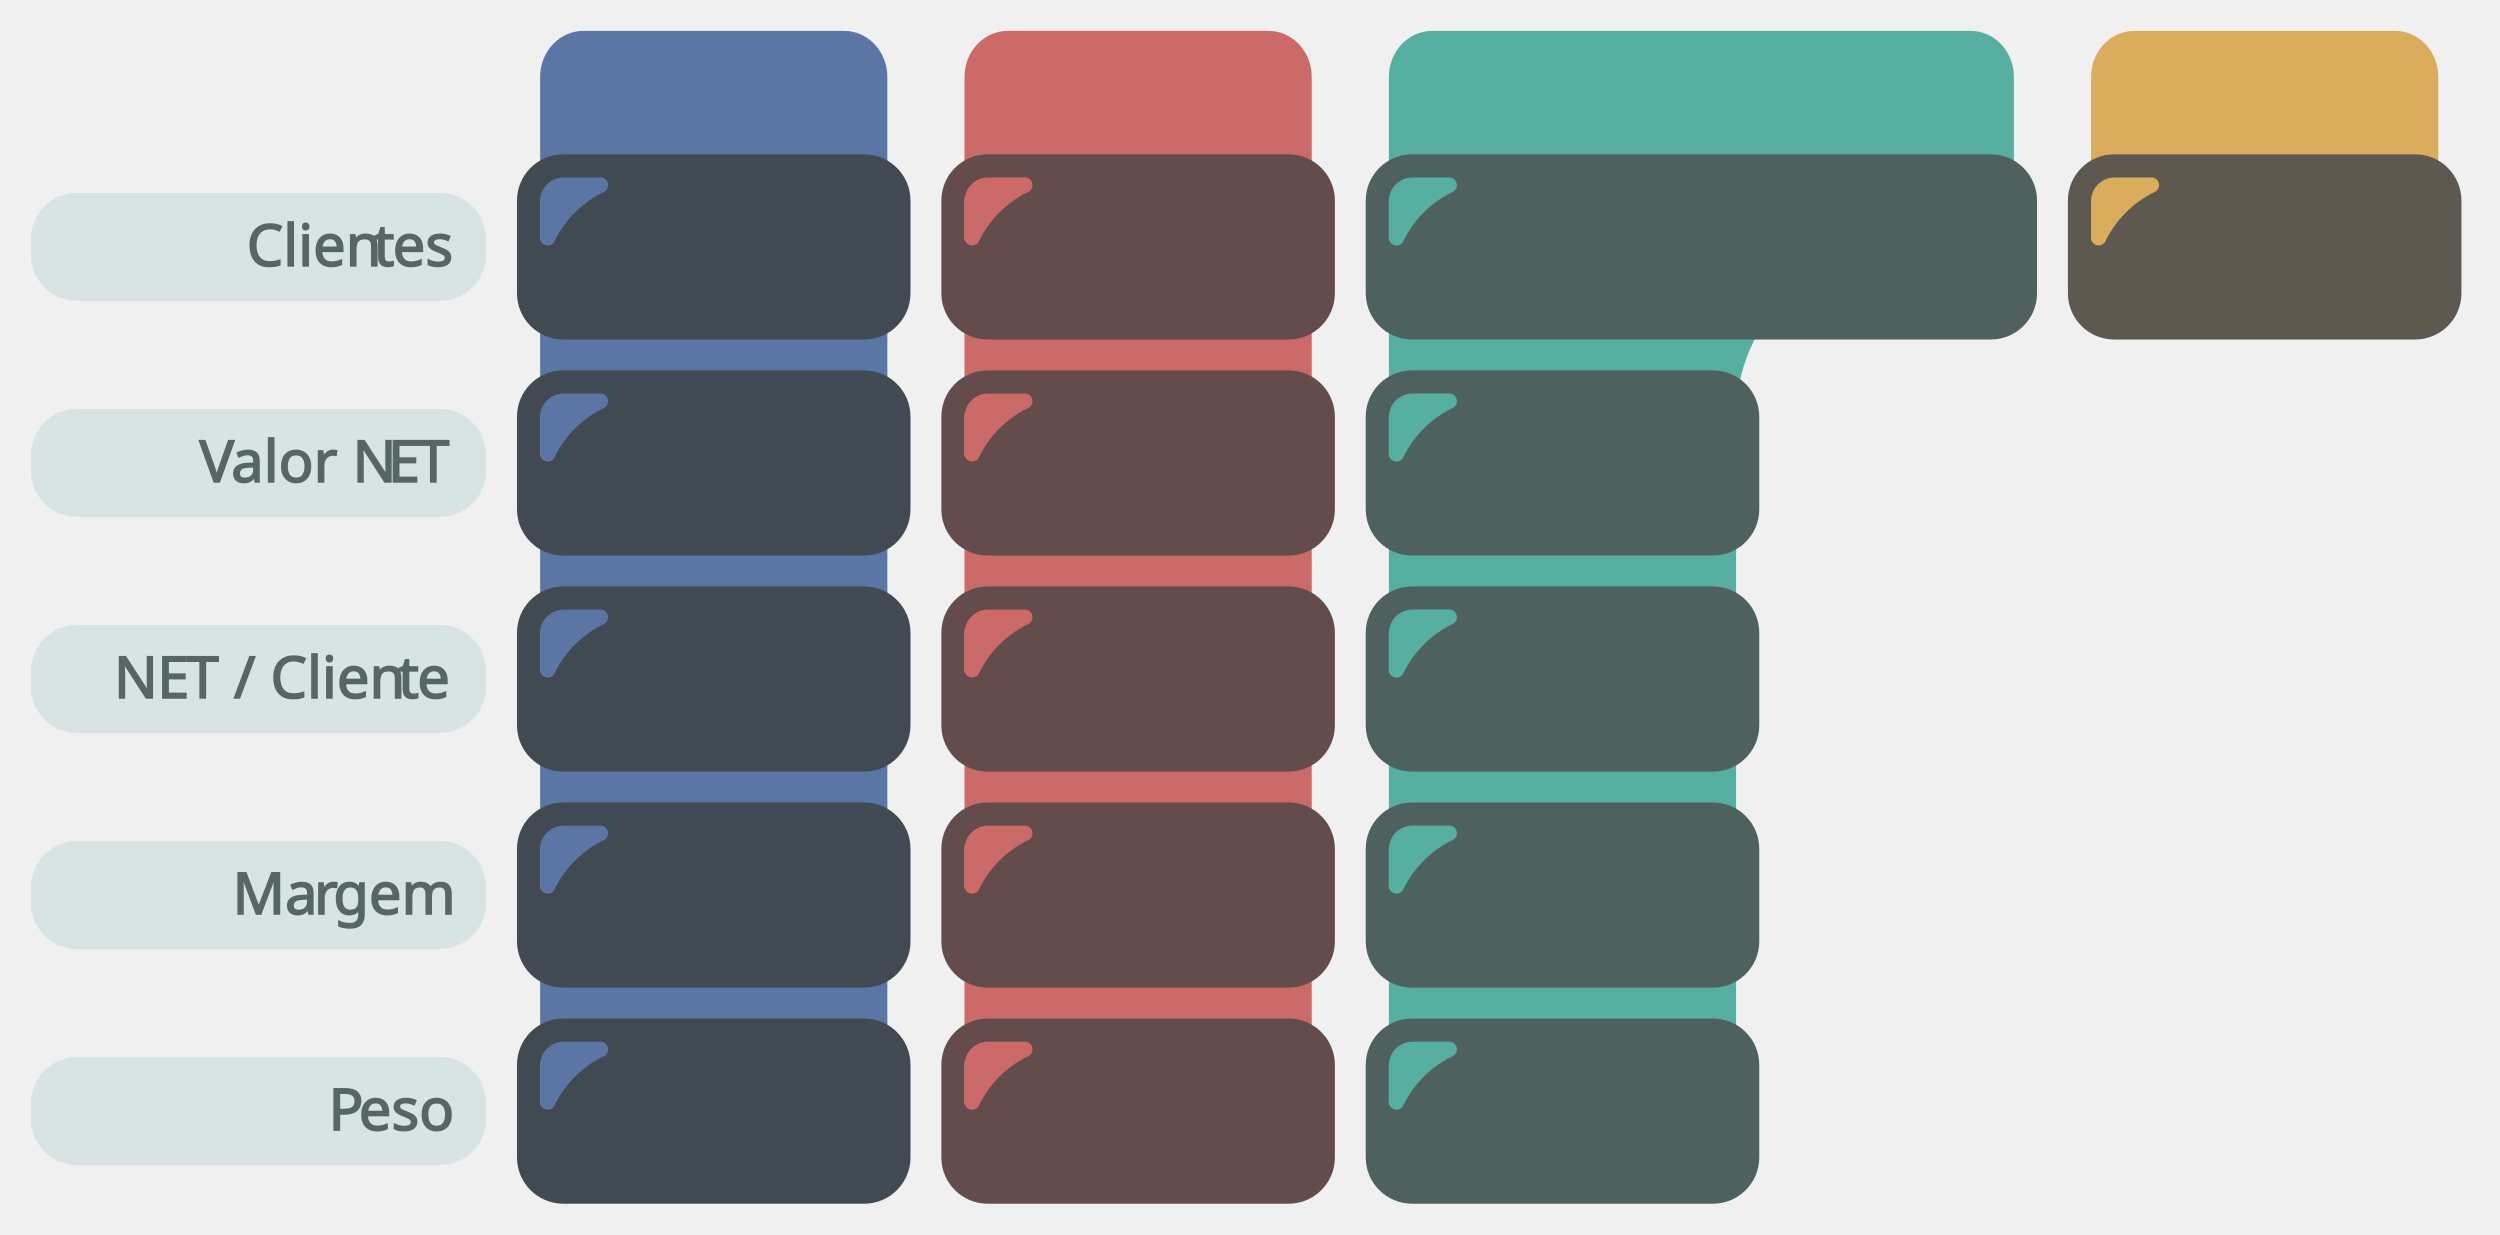
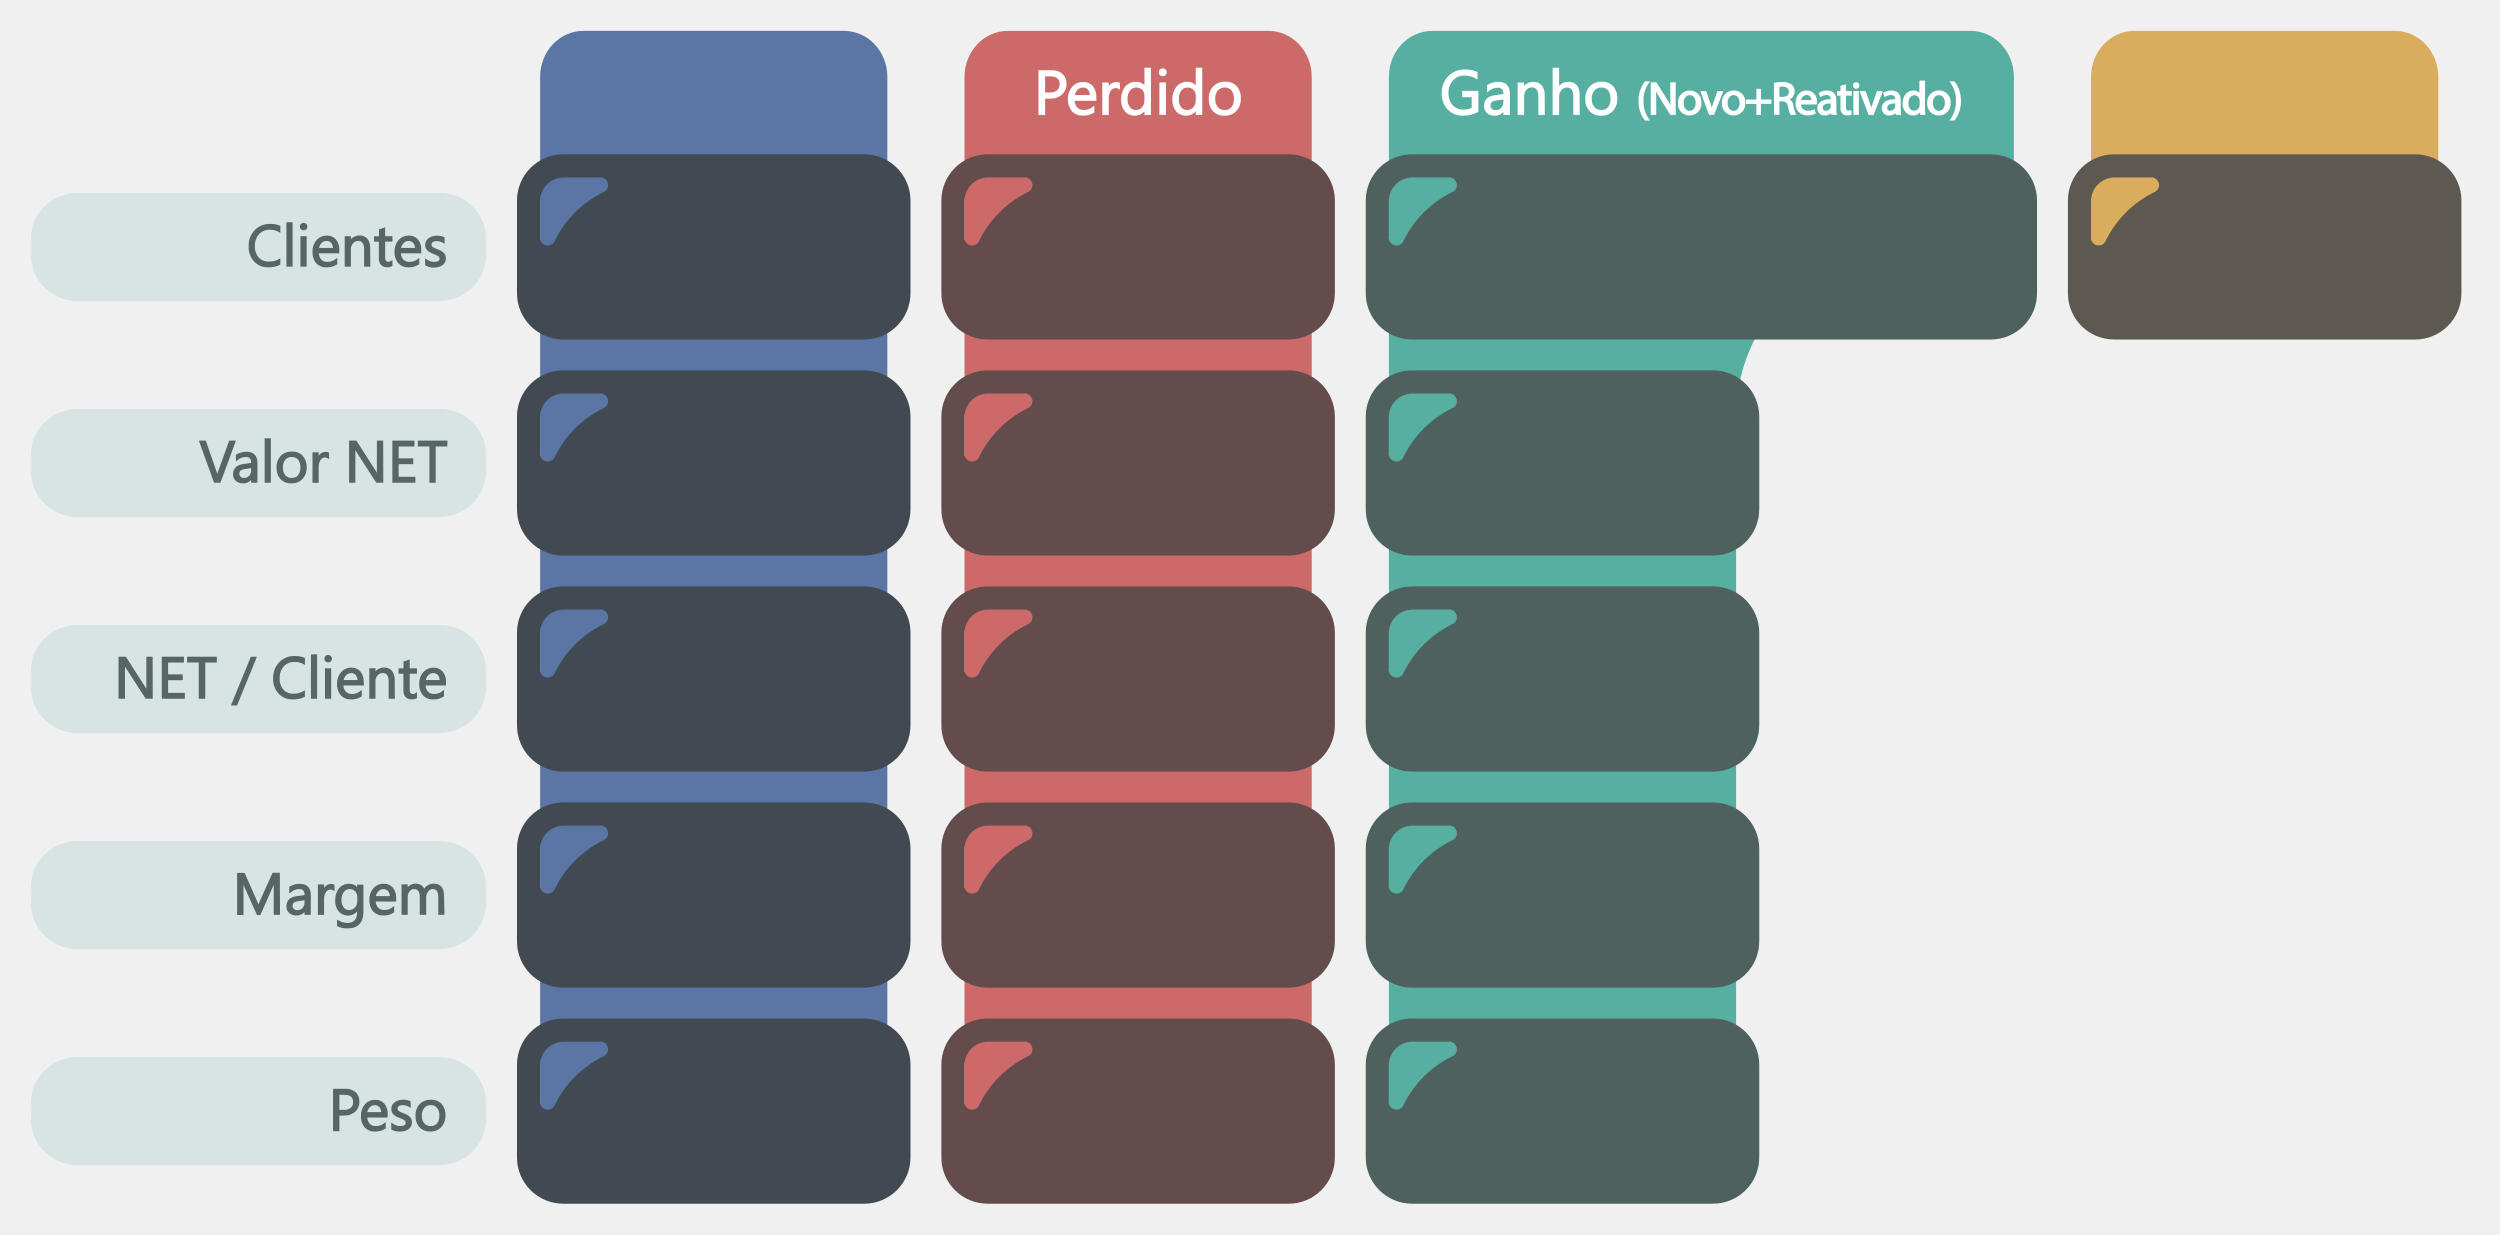
<svg xmlns="http://www.w3.org/2000/svg" id="Camada_2" data-name="Camada 2" viewBox="0 0 648 320">
  <defs>
-     <style>.cls-1{fill:#d7e4e3;}.cls-2{fill:#56afa0;}.cls-3{fill:#5b76a4;}.cls-4{fill:#414a53;}.cls-5{fill:#cc6a69;}.cls-6{fill:#634c4b;}.cls-7{fill:#4f615e;}.cls-8{fill:#d9ac5e;}.cls-9{fill:#5d5850;}.cls-10{font-size:15px;fill:#566565;stroke:#566565;stroke-miterlimit:10;stroke-width:0.4px;font-family:SegoeUI, Segoe UI;}.cls-11{letter-spacing:-0.04em;}.cls-12{letter-spacing:-0.01em;}.cls-13{letter-spacing:-0.01em;}.cls-14{letter-spacing:-0.07em;}.cls-15{letter-spacing:0em;}</style>
+     <style>.cls-1{fill:#d7e4e3;}.cls-2{fill:#56afa0;}.cls-3{fill:#5b76a4;}.cls-4{fill:#414a53;}.cls-5{fill:#cc6a69;}.cls-6{fill:#634c4b;}.cls-7{fill:#4f615e;}.cls-8{fill:#d9ac5e;}.cls-9{fill:#5d5850;}.cls-10{fill:#566565;stroke:#566565;}.cls-10,.cls-11{stroke-miterlimit:10;stroke-width:0.4px;}.cls-11{fill:#fff;stroke:#fff;}</style>
  </defs>
  <rect class="cls-1" x="8" y="50" width="118" height="28" rx="12" />
  <rect class="cls-1" x="8" y="274" width="118" height="28" rx="12" />
  <rect class="cls-1" x="8" y="106" width="118" height="28" rx="12" />
  <rect class="cls-1" x="8" y="162" width="118" height="28" rx="12" />
  <rect class="cls-1" x="8" y="218" width="118" height="28" rx="12" />
  <path class="cls-2" d="M494,64h28V19.94C522,13.35,517,8,510.75,8H371.25C365,8,360,13.35,360,19.94V290h90V108A44,44,0,0,1,494,64Z" />
  <path class="cls-3" d="M230,19.94C230,13.35,225,8,218.75,8h-67.5C145,8,140,13.35,140,19.94V290h90Z" />
  <path class="cls-4" d="M224,96H146a12,12,0,0,0-12,12v24a12,12,0,0,0,12,12h78a12,12,0,0,0,12-12V108A12,12,0,0,0,224,96Zm-67.76,9.88a27.58,27.58,0,0,0-12.36,12.36h0a2,2,0,0,1-3.88-.92v-9.19a6.12,6.12,0,0,1,6.13-6.13h9.19A2,2,0,0,1,156.24,105.88Z" />
  <path class="cls-4" d="M224,152H146a12,12,0,0,0-12,12v24a12,12,0,0,0,12,12h78a12,12,0,0,0,12-12V164A12,12,0,0,0,224,152Zm-67.76,9.88a27.58,27.58,0,0,0-12.36,12.36h0a2,2,0,0,1-3.88-.92v-9.19a6.12,6.12,0,0,1,6.13-6.13h9.19A2,2,0,0,1,156.24,161.88Z" />
  <path class="cls-4" d="M224,208H146a12,12,0,0,0-12,12v24a12,12,0,0,0,12,12h78a12,12,0,0,0,12-12V220A12,12,0,0,0,224,208Zm-67.76,9.88a27.58,27.58,0,0,0-12.36,12.36h0a2,2,0,0,1-3.88-.92v-9.19a6.12,6.12,0,0,1,6.13-6.13h9.19A2,2,0,0,1,156.24,217.88Z" />
  <path class="cls-4" d="M224,264H146a12,12,0,0,0-12,12v24a12,12,0,0,0,12,12h78a12,12,0,0,0,12-12V276A12,12,0,0,0,224,264Zm-67.76,9.88a27.58,27.58,0,0,0-12.36,12.36h0a2,2,0,0,1-3.88-.92v-9.19a6.12,6.12,0,0,1,6.13-6.13h9.19A2,2,0,0,1,156.24,273.88Z" />
  <path class="cls-4" d="M224,40H146a12,12,0,0,0-12,12V76a12,12,0,0,0,12,12h78a12,12,0,0,0,12-12V52A12,12,0,0,0,224,40Zm-67.76,9.88a27.58,27.58,0,0,0-12.36,12.36h0a2,2,0,0,1-3.88-.92V52.13A6.12,6.12,0,0,1,146.13,46h9.19A2,2,0,0,1,156.24,49.88Z" />
  <path class="cls-5" d="M340,19.94C340,13.35,335,8,328.75,8h-67.5C255,8,250,13.35,250,19.94V290h90Z" />
  <path class="cls-6" d="M334,96H256a12,12,0,0,0-12,12v24a12,12,0,0,0,12,12h78a12,12,0,0,0,12-12V108A12,12,0,0,0,334,96Zm-67.76,9.88a27.58,27.58,0,0,0-12.36,12.36h0a2,2,0,0,1-3.88-.92v-9.19a6.12,6.12,0,0,1,6.13-6.13h9.19A2,2,0,0,1,266.24,105.88Z" />
  <path class="cls-6" d="M334,152H256a12,12,0,0,0-12,12v24a12,12,0,0,0,12,12h78a12,12,0,0,0,12-12V164A12,12,0,0,0,334,152Zm-67.76,9.88a27.58,27.58,0,0,0-12.36,12.36h0a2,2,0,0,1-3.88-.92v-9.19a6.12,6.12,0,0,1,6.13-6.13h9.19A2,2,0,0,1,266.24,161.88Z" />
  <path class="cls-6" d="M334,208H256a12,12,0,0,0-12,12v24a12,12,0,0,0,12,12h78a12,12,0,0,0,12-12V220A12,12,0,0,0,334,208Zm-67.76,9.88a27.58,27.58,0,0,0-12.36,12.36h0a2,2,0,0,1-3.88-.92v-9.19a6.12,6.12,0,0,1,6.13-6.13h9.19A2,2,0,0,1,266.24,217.88Z" />
  <path class="cls-6" d="M334,264H256a12,12,0,0,0-12,12v24a12,12,0,0,0,12,12h78a12,12,0,0,0,12-12V276A12,12,0,0,0,334,264Zm-67.76,9.88a27.58,27.58,0,0,0-12.36,12.36h0a2,2,0,0,1-3.88-.92v-9.19a6.12,6.12,0,0,1,6.13-6.13h9.19A2,2,0,0,1,266.24,273.88Z" />
  <path class="cls-6" d="M334,40H256a12,12,0,0,0-12,12V76a12,12,0,0,0,12,12h78a12,12,0,0,0,12-12V52A12,12,0,0,0,334,40Zm-67.76,9.88a27.58,27.58,0,0,0-12.36,12.36h0a2,2,0,0,1-3.88-.92V52.13A6.12,6.12,0,0,1,256.13,46h9.19A2,2,0,0,1,266.24,49.88Z" />
  <path class="cls-7" d="M444,96H366a12,12,0,0,0-12,12v24a12,12,0,0,0,12,12h78a12,12,0,0,0,12-12V108A12,12,0,0,0,444,96Zm-67.76,9.88a27.58,27.58,0,0,0-12.36,12.36h0a2,2,0,0,1-3.88-.92v-9.19a6.12,6.12,0,0,1,6.13-6.13h9.19A2,2,0,0,1,376.24,105.88Z" />
  <path class="cls-7" d="M444,152H366a12,12,0,0,0-12,12v24a12,12,0,0,0,12,12h78a12,12,0,0,0,12-12V164A12,12,0,0,0,444,152Zm-67.76,9.88a27.58,27.58,0,0,0-12.36,12.36h0a2,2,0,0,1-3.88-.92v-9.19a6.12,6.12,0,0,1,6.13-6.13h9.19A2,2,0,0,1,376.24,161.88Z" />
  <path class="cls-7" d="M444,208H366a12,12,0,0,0-12,12v24a12,12,0,0,0,12,12h78a12,12,0,0,0,12-12V220A12,12,0,0,0,444,208Zm-67.76,9.88a27.58,27.58,0,0,0-12.36,12.36h0a2,2,0,0,1-3.88-.92v-9.19a6.12,6.12,0,0,1,6.13-6.13h9.19A2,2,0,0,1,376.24,217.88Z" />
  <path class="cls-7" d="M444,264H366a12,12,0,0,0-12,12v24a12,12,0,0,0,12,12h78a12,12,0,0,0,12-12V276A12,12,0,0,0,444,264Zm-67.76,9.88a27.58,27.58,0,0,0-12.36,12.36h0a2,2,0,0,1-3.88-.92v-9.19a6.12,6.12,0,0,1,6.13-6.13h9.19A2,2,0,0,1,376.24,273.88Z" />
  <path class="cls-7" d="M516,40H366a12,12,0,0,0-12,12V76a12,12,0,0,0,12,12H516a12,12,0,0,0,12-12V52A12,12,0,0,0,516,40ZM376.24,49.88a27.58,27.58,0,0,0-12.36,12.36h0a2,2,0,0,1-3.88-.92V52.13A6.12,6.12,0,0,1,366.13,46h9.19A2,2,0,0,1,376.24,49.88Z" />
  <path class="cls-8" d="M632,19.94C632,13.35,627,8,620.75,8h-67.5C547,8,542,13.35,542,19.94V64h90Z" />
  <path class="cls-9" d="M626,40H548a12,12,0,0,0-12,12V76a12,12,0,0,0,12,12h78a12,12,0,0,0,12-12V52A12,12,0,0,0,626,40Zm-67.76,9.88a27.58,27.58,0,0,0-12.36,12.36h0a2,2,0,0,1-3.88-.92V52.13A6.12,6.12,0,0,1,548.13,46h9.19A2,2,0,0,1,558.24,49.88Z" />
-   <text class="cls-10" transform="translate(85.16 292.92)">
-     <tspan class="cls-11">P</tspan>
-     <tspan x="7.84" y="0">eso</tspan>
-   </text>
-   <text class="cls-10" transform="translate(63.94 68.92)">Clien<tspan class="cls-12" x="32.89" y="0">t</tspan>
-     <tspan x="37.85" y="0">es</tspan>
-   </text>
-   <text class="cls-10" transform="translate(60.28 236.92)">Ma<tspan class="cls-13" x="21.1" y="0">r</tspan>
-     <tspan x="26.12" y="0">gem</tspan>
-   </text>
-   <text class="cls-10" transform="translate(51.69 124.92)">
-     <tspan class="cls-14">V</tspan>
-     <tspan x="8.24" y="0">alor N</tspan>
-     <tspan class="cls-15" x="48.84" y="0">E</tspan>
-     <tspan x="56.46" y="0">T</tspan>
-   </text>
-   <text class="cls-10" transform="translate(29.54 180.92)">N<tspan class="cls-15" x="11.22" y="0">E</tspan>
-     <tspan x="18.84" y="0">T / Clien</tspan>
-     <tspan class="cls-12" x="73.65" y="0">t</tspan>
-     <tspan x="78.61" y="0">e</tspan>
-   </text>
+   <path class="cls-10" d="M87.77,289v4H86.53V282.41h2.89a3.85,3.85,0,0,1,2.61.82,2.93,2.93,0,0,1,.93,2.32,3.21,3.21,0,0,1-1,2.45,4,4,0,0,1-2.78.95Zm0-5.42v4.3h1.28a2.89,2.89,0,0,0,2-.58,2,2,0,0,0,.67-1.64c0-1.39-.82-2.08-2.46-2.08Z" />
+   <path class="cls-10" d="M100.25,289.47H95a2.8,2.8,0,0,0,.67,1.93,2.31,2.31,0,0,0,1.78.68,3.68,3.68,0,0,0,2.33-.83v1.13a4.42,4.42,0,0,1-2.62.71,3.18,3.18,0,0,1-2.5-1,4.2,4.2,0,0,1-.91-2.87,4.14,4.14,0,0,1,1-2.86,3.19,3.19,0,0,1,2.46-1.1,2.84,2.84,0,0,1,2.28.95,4,4,0,0,1,.81,2.65Zm-1.23-1a2.49,2.49,0,0,0-.51-1.62,1.72,1.72,0,0,0-1.37-.58,1.94,1.94,0,0,0-1.44.61,2.81,2.81,0,0,0-.74,1.59Z" />
+   <path class="cls-10" d="M101.61,292.65v-1.29a3.55,3.55,0,0,0,2.16.72c1,0,1.58-.35,1.58-1.05a.92.92,0,0,0-.13-.51,1.62,1.62,0,0,0-.37-.37,3,3,0,0,0-.54-.29l-.67-.27a6.7,6.7,0,0,1-.88-.4,2.54,2.54,0,0,1-.63-.45,1.72,1.72,0,0,1-.38-.58,1.9,1.9,0,0,1-.13-.75,1.79,1.79,0,0,1,.24-.93,2.22,2.22,0,0,1,.65-.68,2.77,2.77,0,0,1,.92-.42,4.17,4.17,0,0,1,1.06-.14,4.27,4.27,0,0,1,1.75.34v1.22a3.34,3.34,0,0,0-1.91-.55,2.31,2.31,0,0,0-.61.08,1.31,1.31,0,0,0-.46.22.94.94,0,0,0-.3.33.89.89,0,0,0-.11.43,1,1,0,0,0,.11.49,1,1,0,0,0,.31.35,2.34,2.34,0,0,0,.5.28l.67.27c.33.13.63.26.89.39a2.82,2.82,0,0,1,.67.46,1.63,1.63,0,0,1,.43.58,1.87,1.87,0,0,1,.15.78,1.91,1.91,0,0,1-.24,1,2.25,2.25,0,0,1-.66.68,3.07,3.07,0,0,1-.94.4,4.6,4.6,0,0,1-1.13.13A4.31,4.31,0,0,1,101.61,292.65Z" />
+   <path class="cls-10" d="M111.56,293.09a3.46,3.46,0,0,1-2.65-1,3.86,3.86,0,0,1-1-2.78,4.08,4.08,0,0,1,1-3,3.75,3.75,0,0,1,2.79-1.06,3.4,3.4,0,0,1,2.62,1,4.15,4.15,0,0,1,.94,2.87,4,4,0,0,1-1,2.87A3.54,3.54,0,0,1,111.56,293.09Zm.09-6.84a2.3,2.3,0,0,0-1.83.79,3.22,3.22,0,0,0-.68,2.17,3,3,0,0,0,.69,2.1,2.28,2.28,0,0,0,1.82.77,2.2,2.2,0,0,0,1.79-.75,3.26,3.26,0,0,0,.63-2.15,3.32,3.32,0,0,0-.63-2.17A2.21,2.21,0,0,0,111.65,286.25Z" />
+   <path class="cls-10" d="M72.46,68.48a6.14,6.14,0,0,1-2.9.61A4.66,4.66,0,0,1,66,67.65a5.31,5.31,0,0,1-1.35-3.79,5.58,5.58,0,0,1,1.51-4.07A5.18,5.18,0,0,1,70,58.24a6.08,6.08,0,0,1,2.47.43V60A5,5,0,0,0,70,59.35,3.84,3.84,0,0,0,67,60.56a4.55,4.55,0,0,0-1.12,3.23,4.34,4.34,0,0,0,1,3.06A3.58,3.58,0,0,0,69.73,68a5.14,5.14,0,0,0,2.73-.71Z" />
+   <path class="cls-10" d="M75.64,68.92h-1.2V57.81h1.2Z" />
+   <path class="cls-10" d="M78.69,59.51a.75.75,0,0,1-.55-.22.73.73,0,0,1-.23-.55.75.75,0,0,1,.23-.56.78.78,0,0,1,1.11,0,.75.75,0,0,1,.23.56.77.77,0,0,1-.79.77Zm.59,9.41H78.07v-7.5h1.21Z" />
+   <path class="cls-10" d="M87.74,65.47h-5.3a2.8,2.8,0,0,0,.67,1.93,2.31,2.31,0,0,0,1.78.68,3.73,3.73,0,0,0,2.33-.83v1.13a4.44,4.44,0,0,1-2.62.71,3.18,3.18,0,0,1-2.5-1,4.2,4.2,0,0,1-.9-2.87,4.13,4.13,0,0,1,1-2.86,3.19,3.19,0,0,1,2.46-1.1,2.84,2.84,0,0,1,2.28.95,4,4,0,0,1,.81,2.65Zm-1.23-1A2.49,2.49,0,0,0,86,62.83a1.72,1.72,0,0,0-1.37-.58,1.94,1.94,0,0,0-1.44.61,2.81,2.81,0,0,0-.74,1.59Z" />
+   <path class="cls-10" d="M95.78,68.92h-1.2V64.64c0-1.59-.58-2.39-1.75-2.39a1.91,1.91,0,0,0-1.49.68,2.52,2.52,0,0,0-.59,1.71v4.28h-1.2v-7.5h1.2v1.24h0a2.73,2.73,0,0,1,2.46-1.42,2.32,2.32,0,0,1,1.89.8,3.55,3.55,0,0,1,.65,2.29Z" />
+   <path class="cls-10" d="M101.52,68.84a2.27,2.27,0,0,1-1.12.24c-1.31,0-2-.73-2-2.2V62.44H97.14v-1h1.29V59.59l1.2-.39v2.22h1.89v1H99.63v4.23a1.78,1.78,0,0,0,.26,1.08,1,1,0,0,0,.85.32,1.23,1.23,0,0,0,.78-.25Z" />
+   <path class="cls-10" d="M109,65.47h-5.29a2.8,2.8,0,0,0,.67,1.93,2.31,2.31,0,0,0,1.78.68,3.69,3.69,0,0,0,2.32-.83v1.13a4.39,4.39,0,0,1-2.61.71,3.18,3.18,0,0,1-2.5-1,4.2,4.2,0,0,1-.91-2.87,4.09,4.09,0,0,1,1-2.86,3.19,3.19,0,0,1,2.46-1.1,2.84,2.84,0,0,1,2.28.95,4,4,0,0,1,.8,2.65Zm-1.23-1a2.43,2.43,0,0,0-.5-1.62,1.73,1.73,0,0,0-1.37-.58,1.94,1.94,0,0,0-1.44.61,2.81,2.81,0,0,0-.74,1.59Z" />
+   <path class="cls-10" d="M110.4,68.65V67.36a3.55,3.55,0,0,0,2.16.72c1,0,1.58-.35,1.58-1a.93.93,0,0,0-.14-.51,1.4,1.4,0,0,0-.36-.37,3.43,3.43,0,0,0-.54-.29l-.67-.27a6.7,6.7,0,0,1-.88-.4,2.54,2.54,0,0,1-.63-.45,1.58,1.58,0,0,1-.38-.58,1.9,1.9,0,0,1-.13-.75,1.79,1.79,0,0,1,.24-.93,2.14,2.14,0,0,1,.65-.69,3,3,0,0,1,.92-.41,4.17,4.17,0,0,1,1.06-.14,4.27,4.27,0,0,1,1.75.34v1.21a3.44,3.44,0,0,0-1.91-.54,2.31,2.31,0,0,0-.61.08,1.31,1.31,0,0,0-.46.22.94.94,0,0,0-.3.33.89.89,0,0,0-.11.43,1,1,0,0,0,.11.49,1,1,0,0,0,.31.35,2.34,2.34,0,0,0,.5.28l.66.27c.34.13.63.26.9.39a3.55,3.55,0,0,1,.67.45,1.76,1.76,0,0,1,.43.59,1.87,1.87,0,0,1,.15.78,1.82,1.82,0,0,1-.25,1,2.11,2.11,0,0,1-.65.68,3,3,0,0,1-1,.4,4.52,4.52,0,0,1-1.12.13A4.31,4.31,0,0,1,110.4,68.65Z" />
+   <path class="cls-10" d="M72.37,236.92H71.15v-7c0-.55,0-1.23.1-2h0a6.29,6.29,0,0,1-.32,1l-3.58,8.07h-.6l-3.59-8a7.27,7.27,0,0,1-.31-1.08h0c0,.42.06,1.1.06,2.06v7H61.66v-10.5h1.63l3.22,7.32A8.57,8.57,0,0,1,67,235H67c.21-.58.38-1,.5-1.29l3.29-7.29h1.54Z" />
+   <path class="cls-10" d="M80.34,236.92h-1.2v-1.17h0a2.52,2.52,0,0,1-2.31,1.34,2.43,2.43,0,0,1-1.75-.59,2,2,0,0,1-.64-1.57c0-1.41.83-2.22,2.48-2.45l2.25-.31c0-1.28-.52-1.92-1.55-1.92a3.65,3.65,0,0,0-2.44.93V230a4.6,4.6,0,0,1,2.54-.71c1.77,0,2.65.94,2.65,2.8Zm-1.2-3.8-1.81.25a2.9,2.9,0,0,0-1.26.42,1.36,1.36,0,0,0,0,2,1.54,1.54,0,0,0,1,.34,1.93,1.93,0,0,0,1.47-.62,2.25,2.25,0,0,0,.59-1.59Z" />
+   <path class="cls-10" d="M86.51,230.63a1.47,1.47,0,0,0-.91-.24,1.51,1.51,0,0,0-1.28.73,3.3,3.3,0,0,0-.52,2v3.82H82.6v-7.5h1.2V231h0a2.6,2.6,0,0,1,.79-1.23,1.74,1.74,0,0,1,1.17-.44,1.9,1.9,0,0,1,.72.1Z" />
+   <path class="cls-10" d="M94,236.32q0,4.13-4,4.13a5.37,5.37,0,0,1-2.43-.53v-1.2a5,5,0,0,0,2.42.7c1.85,0,2.77-1,2.77-2.94v-.82h0a3,3,0,0,1-4.83.43,4,4,0,0,1-.85-2.68,4.69,4.69,0,0,1,.91-3,3.1,3.1,0,0,1,2.52-1.13,2.45,2.45,0,0,1,2.25,1.22h0v-1H94Zm-1.2-2.79v-1.11a2.14,2.14,0,0,0-.61-1.53,2,2,0,0,0-1.5-.64,2.08,2.08,0,0,0-1.74.81,3.63,3.63,0,0,0-.63,2.27,3.12,3.12,0,0,0,.6,2,2,2,0,0,0,1.6.75,2.11,2.11,0,0,0,1.64-.71A2.66,2.66,0,0,0,92.82,233.53Z" />
+   <path class="cls-10" d="M102.48,233.47h-5.3a2.8,2.8,0,0,0,.68,1.93,2.3,2.3,0,0,0,1.77.68,3.68,3.68,0,0,0,2.33-.83v1.13a4.42,4.42,0,0,1-2.62.71,3.15,3.15,0,0,1-2.49-1,4.15,4.15,0,0,1-.91-2.87,4.09,4.09,0,0,1,1-2.85,3.17,3.17,0,0,1,2.47-1.11,2.81,2.81,0,0,1,2.27.95,4,4,0,0,1,.81,2.65Zm-1.23-1a2.49,2.49,0,0,0-.5-1.62,1.74,1.74,0,0,0-1.38-.58,2,2,0,0,0-1.44.61,2.8,2.8,0,0,0-.73,1.59Z" />
+   <path class="cls-10" d="M115,236.92h-1.21v-4.31a3.21,3.21,0,0,0-.38-1.8,1.47,1.47,0,0,0-1.29-.56,1.6,1.6,0,0,0-1.31.71,2.68,2.68,0,0,0-.54,1.68v4.28H109v-4.45q0-2.22-1.71-2.22a1.57,1.57,0,0,0-1.3.67,2.73,2.73,0,0,0-.51,1.72v4.28h-1.2v-7.5h1.2v1.18h0a2.55,2.55,0,0,1,2.33-1.36,2.23,2.23,0,0,1,1.34.43,2.15,2.15,0,0,1,.78,1.13,2.68,2.68,0,0,1,2.49-1.56c1.65,0,2.48,1,2.48,3.06Z" />
+   <path class="cls-10" d="M60.87,114.41,57,124.92H55.63l-3.81-10.51h1.37l2.9,8.33a4.54,4.54,0,0,1,.22.93h0a4.64,4.64,0,0,1,.24-.94l3-8.32Z" />
+   <path class="cls-10" d="M66.51,124.92h-1.2v-1.17h0A2.52,2.52,0,0,1,63,125.09a2.44,2.44,0,0,1-1.75-.59,2.07,2.07,0,0,1-.64-1.57c0-1.41.83-2.22,2.48-2.45l2.25-.32c0-1.27-.52-1.91-1.55-1.91a3.65,3.65,0,0,0-2.44.93V118a4.61,4.61,0,0,1,2.55-.71c1.76,0,2.64.93,2.64,2.8Zm-1.2-3.8-1.81.25a2.9,2.9,0,0,0-1.26.42,1.37,1.37,0,0,0,0,1.95,1.52,1.52,0,0,0,1,.34,2,2,0,0,0,1.48-.62,2.29,2.29,0,0,0,.58-1.59Z" />
+   <path class="cls-10" d="M70,124.92h-1.2V113.81H70Z" />
+   <path class="cls-10" d="M75.54,125.09a3.46,3.46,0,0,1-2.65-1,3.86,3.86,0,0,1-1-2.78,4.08,4.08,0,0,1,1-3,3.72,3.72,0,0,1,2.79-1.06,3.37,3.37,0,0,1,2.61,1,4.11,4.11,0,0,1,1,2.87,4,4,0,0,1-1,2.87A3.56,3.56,0,0,1,75.54,125.09Zm.09-6.84a2.3,2.3,0,0,0-1.83.79,3.24,3.24,0,0,0-.68,2.17,3.07,3.07,0,0,0,.68,2.1,2.32,2.32,0,0,0,1.83.77,2.21,2.21,0,0,0,1.79-.75,3.26,3.26,0,0,0,.63-2.15,3.32,3.32,0,0,0-.63-2.17A2.22,2.22,0,0,0,75.63,118.25Z" />
+   <path class="cls-10" d="M85.11,118.63a1.49,1.49,0,0,0-.91-.24,1.54,1.54,0,0,0-1.29.73,3.36,3.36,0,0,0-.51,2v3.83H81.2v-7.5h1.2V119h0a2.61,2.61,0,0,1,.78-1.23,1.75,1.75,0,0,1,1.18-.44,2,2,0,0,1,.72.1Z" />
+   <path class="cls-10" d="M99.15,124.92H97.64l-5.41-8.37a3.39,3.39,0,0,1-.33-.66h-.05a10.44,10.44,0,0,1,.06,1.44v7.59H90.68V114.41h1.6l5.25,8.24c.22.35.37.58.43.71h0a11.09,11.09,0,0,1-.07-1.55v-7.4h1.23Z" />
+   <path class="cls-10" d="M107.47,124.92H101.9V114.41h5.33v1.12h-4.1V119h3.79v1.11h-3.79v3.67h4.34Z" />
+   <path class="cls-10" d="M115.73,115.53h-3v9.39h-1.23v-9.39h-3v-1.12h7.29Z" />
+   <path class="cls-10" d="M39.39,180.92H37.88l-5.41-8.37a4.07,4.07,0,0,1-.33-.66h0a10.44,10.44,0,0,1,.06,1.44v7.59H30.92v-10.5h1.6l5.26,8.23c.22.35.36.58.42.71h0a11.09,11.09,0,0,1-.07-1.55v-7.39h1.23Z" />
+   <path class="cls-10" d="M47.71,180.92H42.14v-10.5h5.33v1.11h-4.1V175h3.8v1.11h-3.8v3.68h4.34Z" />
+   <path class="cls-10" d="M56,171.53h-3v9.39H51.71v-9.39h-3v-1.11H56Z" />
+   <path class="cls-10" d="M66.3,170.42l-5,12.24H60.15l5-12.24Z" />
+   <path class="cls-10" d="M78.83,180.48a6.16,6.16,0,0,1-2.9.61,4.68,4.68,0,0,1-3.59-1.44A5.31,5.31,0,0,1,71,175.86a5.59,5.59,0,0,1,1.52-4.07,5.15,5.15,0,0,1,3.84-1.55,6.16,6.16,0,0,1,2.48.43V172a5,5,0,0,0-2.49-.63,3.85,3.85,0,0,0-2.94,1.21,4.6,4.6,0,0,0-1.12,3.23,4.34,4.34,0,0,0,1,3.06A3.58,3.58,0,0,0,76.09,180a5.18,5.18,0,0,0,2.74-.71Z" />
+   <path class="cls-10" d="M82,180.92h-1.2V169.81H82Z" />
+   <path class="cls-10" d="M85.05,171.51a.73.73,0,0,1-.54-.22.7.7,0,0,1-.23-.55.72.72,0,0,1,.23-.56.74.74,0,0,1,.54-.23.77.77,0,0,1,.56.23.73.73,0,0,1,.24.56.74.74,0,0,1-.24.55A.76.76,0,0,1,85.05,171.51Zm.59,9.41h-1.2v-7.5h1.2Z" />
+   <path class="cls-10" d="M94.1,177.47H88.8a2.8,2.8,0,0,0,.68,1.93,2.3,2.3,0,0,0,1.77.68,3.66,3.66,0,0,0,2.33-.83v1.13a4.41,4.41,0,0,1-2.61.71,3.17,3.17,0,0,1-2.5-1,4.15,4.15,0,0,1-.91-2.87,4.09,4.09,0,0,1,1-2.85A3.17,3.17,0,0,1,91,173.24a2.81,2.81,0,0,1,2.27.95,4,4,0,0,1,.81,2.65Zm-1.23-1a2.49,2.49,0,0,0-.5-1.62,1.74,1.74,0,0,0-1.38-.58,2,2,0,0,0-1.44.61,2.8,2.8,0,0,0-.73,1.59Z" />
+   <path class="cls-10" d="M102.14,180.92h-1.2v-4.28c0-1.59-.58-2.39-1.74-2.39a1.89,1.89,0,0,0-1.49.68,2.47,2.47,0,0,0-.59,1.71v4.28h-1.2v-7.5h1.2v1.24h0a2.71,2.71,0,0,1,2.46-1.42,2.29,2.29,0,0,1,1.88.8,3.55,3.55,0,0,1,.65,2.29Z" />
+   <path class="cls-10" d="M107.88,180.85a2.36,2.36,0,0,1-1.12.23c-1.31,0-2-.73-2-2.2v-4.44H103.5v-1h1.29v-1.83l1.2-.39v2.22h1.89v1H106v4.23a1.78,1.78,0,0,0,.26,1.08,1,1,0,0,0,.85.32,1.23,1.23,0,0,0,.78-.25Z" />
+   <path class="cls-10" d="M115.4,177.47h-5.3a2.8,2.8,0,0,0,.68,1.93,2.3,2.3,0,0,0,1.77.68,3.68,3.68,0,0,0,2.33-.83v1.13a4.42,4.42,0,0,1-2.62.71,3.15,3.15,0,0,1-2.49-1,4.15,4.15,0,0,1-.91-2.87,4.09,4.09,0,0,1,1-2.85,3.17,3.17,0,0,1,2.47-1.11,2.81,2.81,0,0,1,2.27.95,4,4,0,0,1,.81,2.65Zm-1.23-1a2.49,2.49,0,0,0-.5-1.62,1.74,1.74,0,0,0-1.38-.58,2,2,0,0,0-1.44.61,2.74,2.74,0,0,0-.73,1.59Z" />
+   <path class="cls-11" d="M270.69,25.37V29.6h-1.31V18.4h3.08a4.08,4.08,0,0,1,2.78.87,3.14,3.14,0,0,1,1,2.47,3.41,3.41,0,0,1-1.1,2.61,4.18,4.18,0,0,1-3,1Zm0-5.78v4.59h1.38a3.1,3.1,0,0,0,2.07-.62,2.21,2.21,0,0,0,.72-1.76c0-1.47-.88-2.21-2.63-2.21Z" />
+   <path class="cls-11" d="M284,25.92h-5.64a3,3,0,0,0,.71,2.06,2.47,2.47,0,0,0,1.9.73,4,4,0,0,0,2.48-.89V29a4.64,4.64,0,0,1-2.79.77A3.35,3.35,0,0,1,278,28.7a4.45,4.45,0,0,1-1-3.07,4.35,4.35,0,0,1,1.06-3,3.4,3.4,0,0,1,2.63-1.18,3,3,0,0,1,2.42,1,4.21,4.21,0,0,1,.86,2.82Zm-1.31-1.08a2.59,2.59,0,0,0-.53-1.73,1.85,1.85,0,0,0-1.47-.62,2.09,2.09,0,0,0-1.54.65,3,3,0,0,0-.78,1.7Z" />
+   <path class="cls-11" d="M290.11,22.9a1.56,1.56,0,0,0-1-.26,1.66,1.66,0,0,0-1.37.77,3.64,3.64,0,0,0-.55,2.11V29.6h-1.28v-8h1.28v1.65h0a3,3,0,0,1,.84-1.32,1.93,1.93,0,0,1,1.26-.47,2.11,2.11,0,0,1,.76.11Z" />
+   <path class="cls-11" d="M298.12,29.6h-1.28V28.24h0a3.22,3.22,0,0,1-5.16.47,4.39,4.39,0,0,1-.9-2.92,4.79,4.79,0,0,1,1-3.18,3.27,3.27,0,0,1,2.66-1.2,2.58,2.58,0,0,1,2.4,1.3h0V17.76h1.28ZM296.84,26V24.8a2.29,2.29,0,0,0-.64-1.64,2.19,2.19,0,0,0-1.63-.67,2.22,2.22,0,0,0-1.84.86,3.76,3.76,0,0,0-.67,2.38,3.37,3.37,0,0,0,.64,2.18,2.12,2.12,0,0,0,1.73.8,2.19,2.19,0,0,0,1.74-.77A2.88,2.88,0,0,0,296.84,26Z" />
+   <path class="cls-11" d="M301.37,19.57a.82.82,0,0,1-.58-.23.85.85,0,0,1,0-1.2.82.82,0,0,1,.58-.23.86.86,0,0,1,.6.23.84.84,0,0,1-.6,1.43Zm.63,10h-1.28v-8H302Z" />
+   <path class="cls-11" d="M311.42,29.6h-1.28V28.24h0a3.22,3.22,0,0,1-5.16.47,4.34,4.34,0,0,1-.91-2.92,4.84,4.84,0,0,1,1-3.18,3.31,3.31,0,0,1,2.67-1.2,2.58,2.58,0,0,1,2.4,1.3h0V17.76h1.28ZM310.14,26V24.8a2.33,2.33,0,0,0-.64-1.64,2.19,2.19,0,0,0-1.63-.67,2.22,2.22,0,0,0-1.84.86,3.76,3.76,0,0,0-.67,2.38,3.37,3.37,0,0,0,.64,2.18,2.12,2.12,0,0,0,1.73.8,2.22,2.22,0,0,0,1.74-.77A2.93,2.93,0,0,0,310.14,26Z" />
+   <path class="cls-11" d="M317.36,29.79a3.71,3.71,0,0,1-2.84-1.12,4.18,4.18,0,0,1-1-3,4.29,4.29,0,0,1,1.1-3.15,3.92,3.92,0,0,1,3-1.14,3.58,3.58,0,0,1,2.8,1.11,4.35,4.35,0,0,1,1,3.05,4.31,4.31,0,0,1-1.08,3.07A3.78,3.78,0,0,1,317.36,29.79Zm.09-7.3a2.44,2.44,0,0,0-1.95.84,3.45,3.45,0,0,0-.72,2.32,3.28,3.28,0,0,0,.72,2.24,2.48,2.48,0,0,0,1.95.82,2.36,2.36,0,0,0,1.91-.8,3.53,3.53,0,0,0,.67-2.29,3.62,3.62,0,0,0-.67-2.32A2.34,2.34,0,0,0,317.45,22.49Z" />
+   <path class="cls-11" d="M383,28.84a7.57,7.57,0,0,1-3.75.95,5.14,5.14,0,0,1-3.88-1.55,5.65,5.65,0,0,1-1.48-4.09,5.84,5.84,0,0,1,1.64-4.27,5.63,5.63,0,0,1,4.17-1.67,7.18,7.18,0,0,1,3.07.59v1.46a5.83,5.83,0,0,0-3.22-.86,4,4,0,0,0-3.08,1.3,4.69,4.69,0,0,0-1.21,3.35,4.76,4.76,0,0,0,1.12,3.34,3.93,3.93,0,0,0,3,1.22,4.8,4.8,0,0,0,2.28-.52V25h-2.46V23.76H383Z" />
+   <path class="cls-11" d="M391.15,29.6h-1.28V28.35h0a2.69,2.69,0,0,1-2.46,1.44,2.63,2.63,0,0,1-1.87-.63,2.22,2.22,0,0,1-.68-1.68c0-1.5.88-2.37,2.65-2.61l2.39-.34c0-1.36-.55-2-1.64-2a3.9,3.9,0,0,0-2.61,1V22.16a4.93,4.93,0,0,1,2.71-.75c1.88,0,2.82,1,2.82,3Zm-1.28-4.05-1.93.27a3.09,3.09,0,0,0-1.34.44,1.28,1.28,0,0,0-.45,1.12,1.23,1.23,0,0,0,.42,1,1.57,1.57,0,0,0,1.11.37,2,2,0,0,0,1.57-.67,2.35,2.35,0,0,0,.62-1.69Z" />
+   <path class="cls-11" d="M400.21,29.6h-1.28V25q0-2.55-1.86-2.55a2,2,0,0,0-1.59.72,2.7,2.7,0,0,0-.63,1.83V29.6h-1.28v-8h1.28v1.33h0a2.9,2.9,0,0,1,2.63-1.52,2.45,2.45,0,0,1,2,.85,3.75,3.75,0,0,1,.7,2.45Z" />
+   <path class="cls-11" d="M409.26,29.6H408V25c0-1.66-.62-2.5-1.86-2.5a2,2,0,0,0-1.57.72,2.72,2.72,0,0,0-.65,1.86V29.6h-1.28V17.76h1.28v5.17h0a2.9,2.9,0,0,1,2.62-1.52c1.8,0,2.7,1.09,2.7,3.26Z" />
+   <path class="cls-11" d="M415,29.79a3.71,3.71,0,0,1-2.83-1.12,4.14,4.14,0,0,1-1.06-3,4.33,4.33,0,0,1,1.1-3.15,4,4,0,0,1,3-1.14A3.57,3.57,0,0,1,418,22.52a4.35,4.35,0,0,1,1,3.05,4.27,4.27,0,0,1-1.09,3.07A3.77,3.77,0,0,1,415,29.79Zm.1-7.3a2.44,2.44,0,0,0-2,.84,3.45,3.45,0,0,0-.72,2.32,3.28,3.28,0,0,0,.73,2.24,2.45,2.45,0,0,0,1.95.82,2.38,2.38,0,0,0,1.91-.8,3.53,3.53,0,0,0,.66-2.29A3.62,3.62,0,0,0,417,23.3,2.35,2.35,0,0,0,415.12,22.49Z" />
+   <path class="cls-11" d="M427.31,21.28a7.86,7.86,0,0,0-1.52,4.9,8,8,0,0,0,1.52,4.87h-.83a7.71,7.71,0,0,1-1.57-4.87,7.87,7.87,0,0,1,1.57-4.9Z" />
+   <path class="cls-11" d="M428.07,29.6V21.52h1.14l2.59,4.09a24.91,24.91,0,0,1,1.46,2.62h0c-.1-1.08-.12-2.06-.12-3.32V21.52h1V29.6h-1.05l-2.57-4.1A26.34,26.34,0,0,1,429,22.8h0c.06,1,.09,2,.09,3.34V29.6Z" />
+   <path class="cls-11" d="M440.8,26.65a2.83,2.83,0,0,1-2.89,3.08,2.76,2.76,0,0,1-2.78-3A2.84,2.84,0,0,1,438,23.66,2.75,2.75,0,0,1,440.8,26.65Zm-4.6.06c0,1.27.73,2.23,1.76,2.23s1.76-1,1.76-2.25c0-1-.49-2.23-1.73-2.23S436.2,25.61,436.2,26.71Z" />
+   <path class="cls-11" d="M442.08,23.8l1.14,3.26c.19.53.35,1,.47,1.49h0c.13-.48.3-1,.49-1.49l1.13-3.26h1.1l-2.28,5.8h-1L441,23.8Z" />
+   <path class="cls-11" d="M452.19,26.65a2.83,2.83,0,0,1-2.89,3.08,2.76,2.76,0,0,1-2.78-3,2.84,2.84,0,0,1,2.88-3.09A2.76,2.76,0,0,1,452.19,26.65Zm-4.6.06c0,1.27.73,2.23,1.76,2.23s1.76-1,1.76-2.25c0-1-.49-2.23-1.74-2.23S447.59,25.61,447.59,26.71Z" />
+   <path class="cls-11" d="M456.23,23.22V26h2.71v.72h-2.71V29.6h-.77V26.76h-2.71V26h2.71V23.22Z" />
+   <path class="cls-11" d="M460,21.63a10.58,10.58,0,0,1,2-.17,3.31,3.31,0,0,1,2.34.66,2,2,0,0,1,.63,1.53,2.13,2.13,0,0,1-1.52,2.07v0a2,2,0,0,1,1.19,1.63,12.33,12.33,0,0,0,.62,2.22h-1.08a10.79,10.79,0,0,1-.54-1.93c-.24-1.11-.67-1.53-1.62-1.57h-1v3.5h-1Zm1,3.68h1.07c1.11,0,1.82-.61,1.82-1.54s-.76-1.5-1.86-1.51a4.15,4.15,0,0,0-1,.1Z" />
+   <path class="cls-11" d="M466.62,26.89a1.86,1.86,0,0,0,2,2,4,4,0,0,0,1.61-.3l.18.75a4.72,4.72,0,0,1-1.94.36,2.69,2.69,0,0,1-2.85-2.93c0-1.75,1-3.13,2.72-3.13a2.46,2.46,0,0,1,2.4,2.74,4.68,4.68,0,0,1,0,.49Zm3.09-.75a1.5,1.5,0,0,0-1.46-1.72,1.74,1.74,0,0,0-1.62,1.72Z" />
+   <path class="cls-11" d="M474.87,29.6l-.08-.73h0a2.13,2.13,0,0,1-1.77.86,1.65,1.65,0,0,1-1.78-1.66c0-1.41,1.25-2.17,3.49-2.16v-.12a1.2,1.2,0,0,0-1.32-1.35,2.84,2.84,0,0,0-1.51.44l-.24-.7a3.64,3.64,0,0,1,1.91-.52c1.77,0,2.21,1.22,2.21,2.38v2.17a8.39,8.39,0,0,0,.09,1.39Zm-.15-3c-1.15,0-2.46.18-2.46,1.31a.93.93,0,0,0,1,1,1.45,1.45,0,0,0,1.41-1,1.36,1.36,0,0,0,.06-.33Z" />
+   <path class="cls-11" d="M478.28,22.13V23.8h1.51v.8h-1.51v3.13c0,.72.21,1.13.79,1.13a2.6,2.6,0,0,0,.61-.07l.05.79a2.67,2.67,0,0,1-.93.14,1.45,1.45,0,0,1-1.14-.44,2.15,2.15,0,0,1-.41-1.51V24.6h-.9v-.8h.9V22.41Z" />
+   <path class="cls-11" d="M481.77,22.17a.65.65,0,0,1-1.3,0,.64.64,0,0,1,.66-.66A.62.62,0,0,1,481.77,22.17ZM480.6,29.6V23.8h1v5.8Z" />
+   <path class="cls-11" d="M483.43,23.8l1.14,3.26c.19.53.35,1,.47,1.49h0c.13-.48.3-1,.49-1.49l1.13-3.26h1.11l-2.28,5.8h-1l-2.21-5.8Z" />
+   <path class="cls-11" d="M491.58,29.6l-.09-.73h0a2.16,2.16,0,0,1-1.78.86,1.65,1.65,0,0,1-1.77-1.66c0-1.41,1.24-2.17,3.49-2.16v-.12a1.21,1.21,0,0,0-1.32-1.35,2.82,2.82,0,0,0-1.51.44l-.25-.7a3.66,3.66,0,0,1,1.91-.52c1.78,0,2.21,1.22,2.21,2.38v2.17a7.38,7.38,0,0,0,.1,1.39Zm-.16-3c-1.15,0-2.46.18-2.46,1.31a.93.93,0,0,0,1,1,1.45,1.45,0,0,0,1.4-1,1,1,0,0,0,.06-.33Z" />
+   <path class="cls-11" d="M498.77,21.09v7c0,.52,0,1.11.05,1.5h-.94l-.05-1h0a2.14,2.14,0,0,1-2,1.14c-1.4,0-2.48-1.18-2.48-2.95,0-1.93,1.19-3.12,2.6-3.12a2,2,0,0,1,1.76.89h0V21.09Zm-1,5.07a1.65,1.65,0,0,0-.05-.44,1.54,1.54,0,0,0-1.52-1.23c-1.09,0-1.74,1-1.74,2.25s.58,2.14,1.71,2.14a1.59,1.59,0,0,0,1.55-1.26,1.64,1.64,0,0,0,.05-.45Z" />
+   <path class="cls-11" d="M505.4,26.65a2.83,2.83,0,0,1-2.89,3.08,2.76,2.76,0,0,1-2.78-3,2.83,2.83,0,0,1,2.87-3.09A2.76,2.76,0,0,1,505.4,26.65Zm-4.61.06c0,1.27.73,2.23,1.77,2.23s1.76-1,1.76-2.25c0-1-.49-2.23-1.74-2.23S500.79,25.61,500.79,26.71Z" />
+   <path class="cls-11" d="M505.68,31.05a8.09,8.09,0,0,0,1.51-4.9,8,8,0,0,0-1.51-4.87h.81a7.62,7.62,0,0,1,1.58,4.88,7.76,7.76,0,0,1-1.58,4.89Z" />
</svg>
